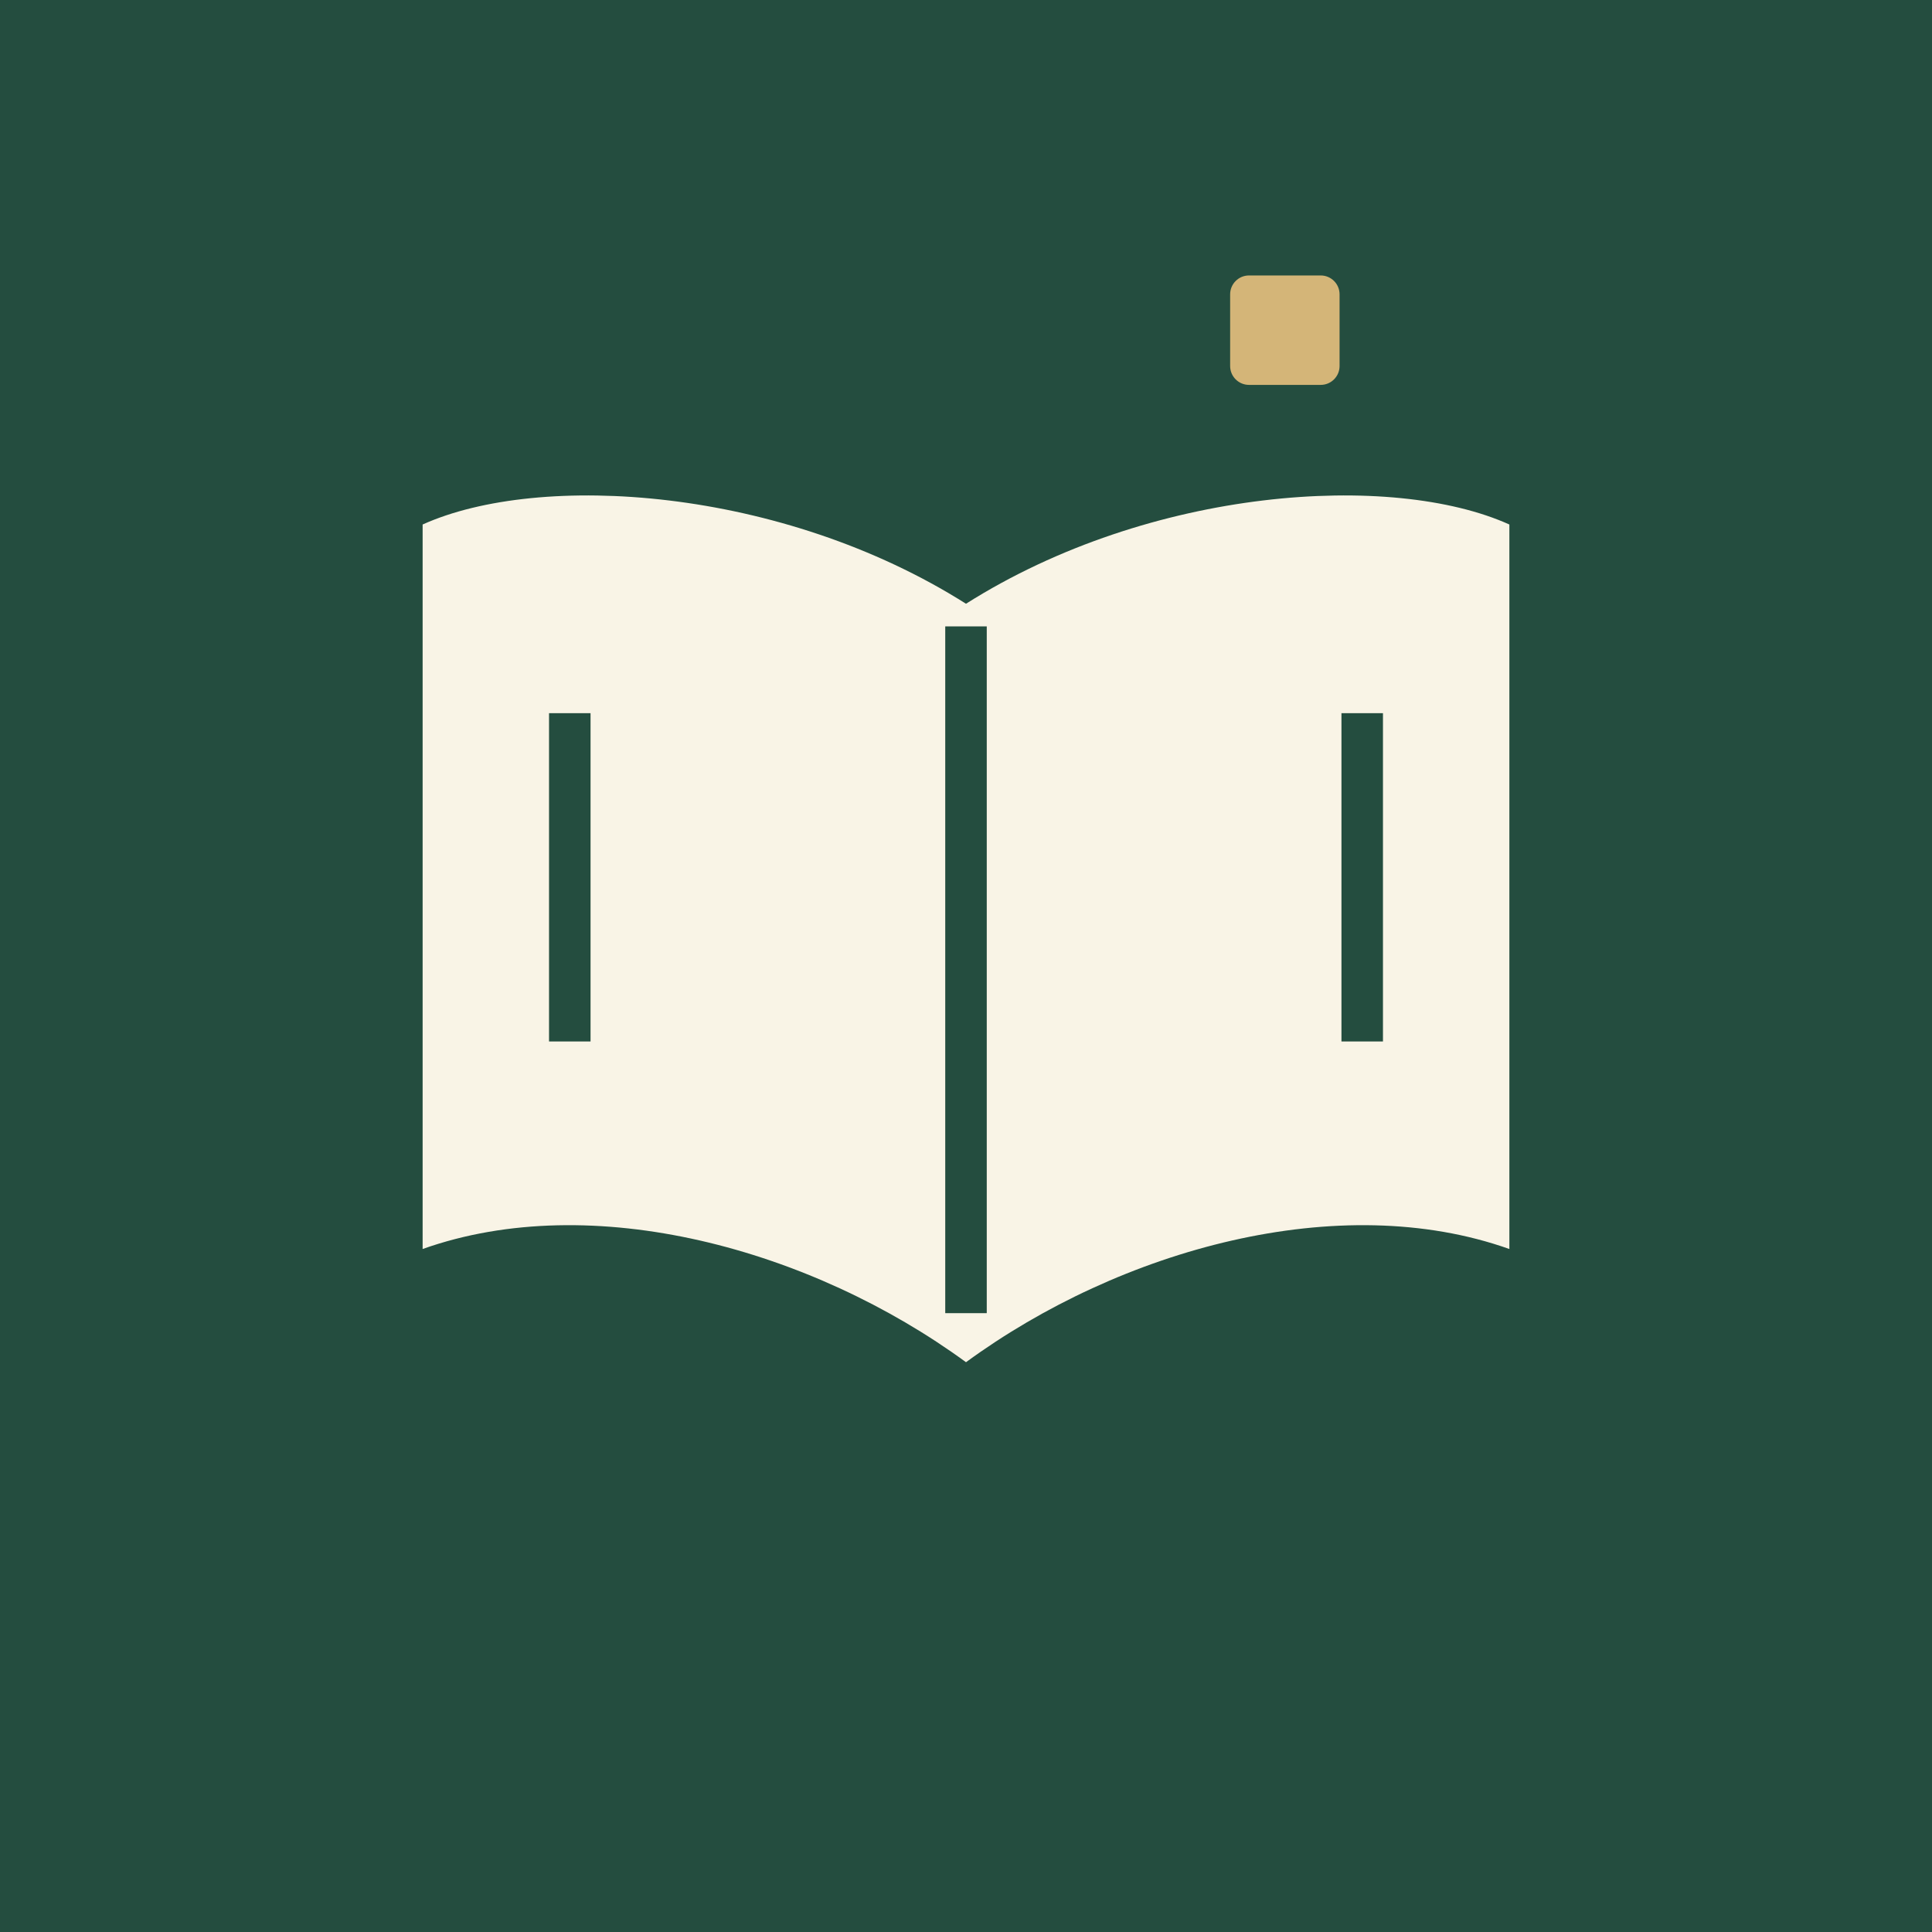
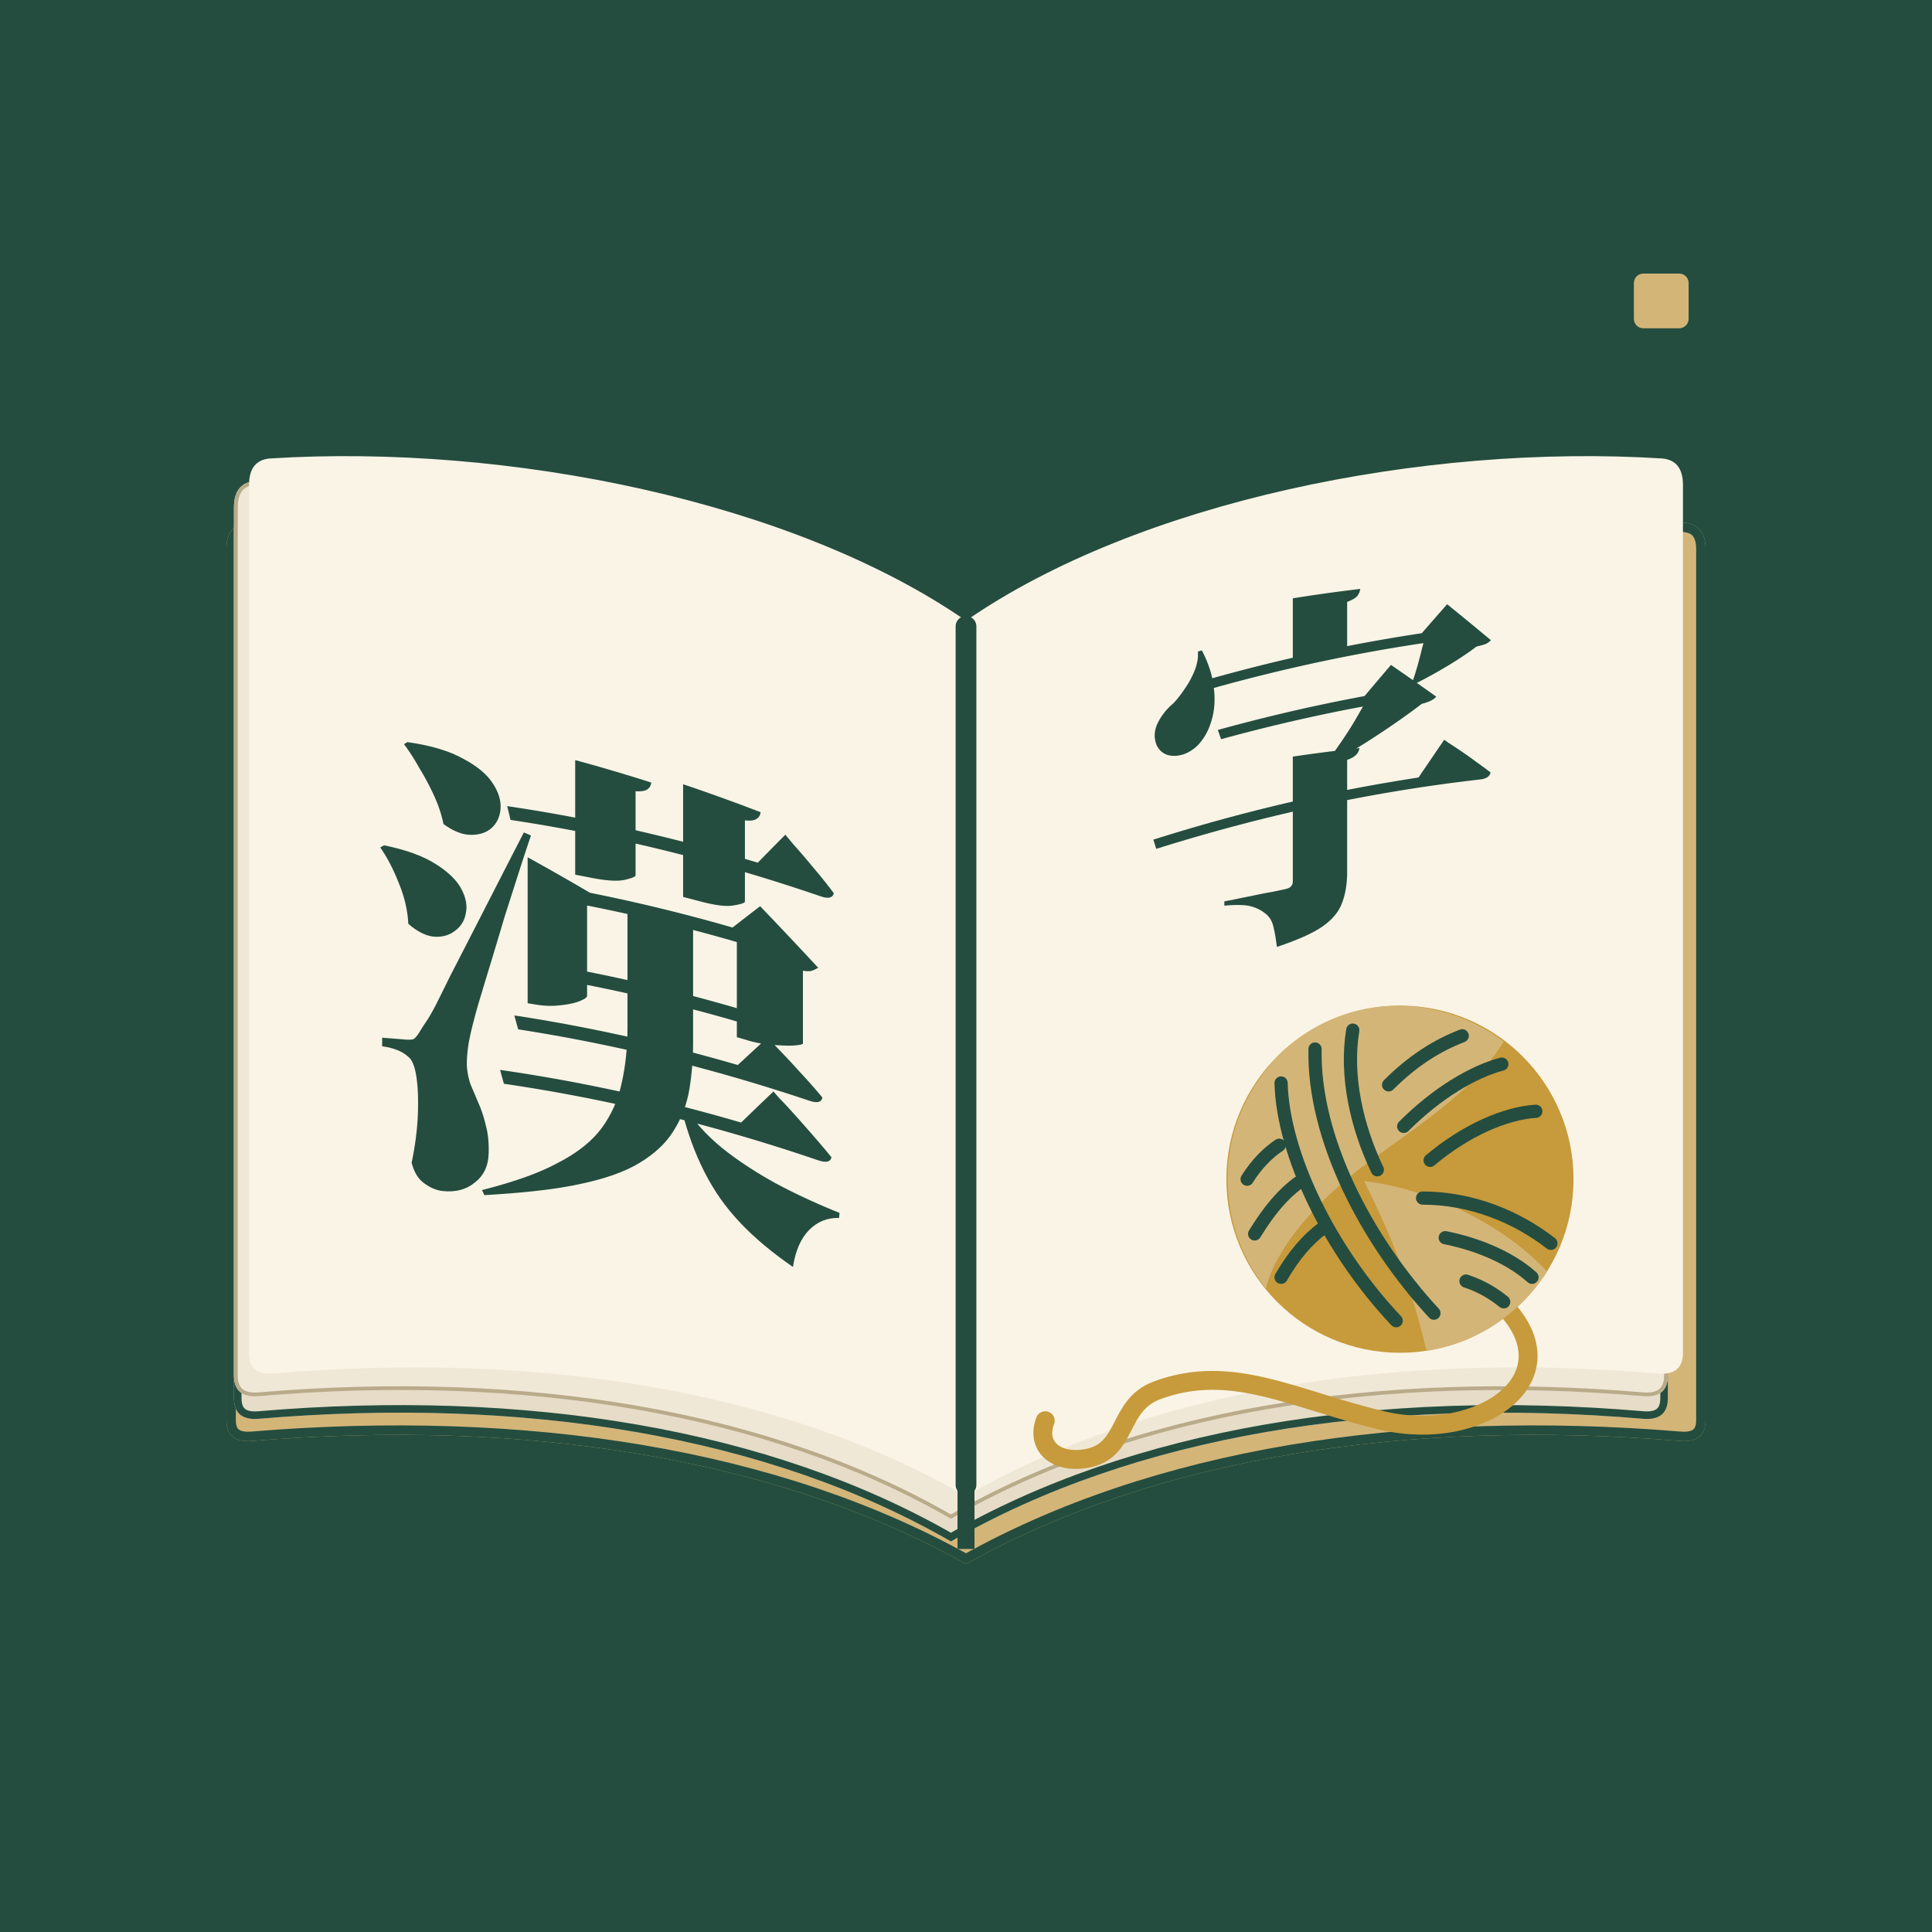
- <svg xmlns="http://www.w3.org/2000/svg" viewBox="0 0 512 512">
-   <path fill="#244D3F" d="M0 0h512v512H0z" />
-   <g fill="#F9F4E6">
-     <path d="M256 160C207 129 143 125 112 139L112 331C157 315 215 331 256 361Z" />
-     <path d="M256 160C305 129 369 125 400 139L400 331C355 315 297 331 256 361Z" />
-   </g>
-   <path stroke="#244D3F" stroke-width="11" d="M256 166v182M151 189v87M361 189v87" />
-   <rect x="326" y="73" width="29" height="29" rx="5" fill="#D4B578" />
+ <svg xmlns="http://www.w3.org/2000/svg" xmlns:xlink="http://www.w3.org/1999/xlink" width="1024" height="1024" viewBox="0 0 1024 1024" fill="none">
+   <rect width="1024" height="1024" fill="#244D3F" />
+   <use xlink:href="#stroke0_3_522" fill="#D4B578" />
+   <mask id="stroke1_3_522" fill="white">
+     <use xlink:href="#stroke0_3_522" />
+   </mask>
+   <path d="M512 363.317C418.126 300.088 262.358 268.975 131.347 277.004C123.782 277.674 120 282.357 120 291.055V752.724C120 760.753 124.47 764.433 133.411 763.764C278.863 751.721 411.937 772.797 512 829C612.063 772.797 745.137 751.721 890.589 763.764C899.53 764.433 904 760.753 904 752.724V291.055C904 282.357 900.218 277.674 892.653 277.004C761.642 268.975 605.874 300.088 512 363.317Z" stroke-width="10" stroke-linejoin="round" stroke="#244D3F" mask="url(#stroke1_3_522)" />
+   <use xlink:href="#stroke2_3_522" fill="#E6DCC7" />
+   <mask id="stroke3_3_522" fill="white">
+     <use xlink:href="#stroke2_3_522" />
+   </mask>
+   <path d="M504 353C413 290 262 259 135 267C127.667 267.667 124 272.333 124 281V741C124 749 128.333 752.667 137 752C278 740 407 761 504 817C601 761 730 740 871 752C879.667 752.667 884 749 884 741V281C884 272.333 880.333 267.667 873 267C746 259 595 290 504 353Z" stroke-width="8" stroke-linejoin="round" stroke="#244D3F" mask="url(#stroke3_3_522)" />
+   <use xlink:href="#stroke4_3_522" fill="#F0E8D7" />
+   <mask id="stroke5_3_522" fill="white">
+     <use xlink:href="#stroke4_3_522" />
+   </mask>
+   <path d="M504 341C413 278 262 247 135 255C127.667 255.667 124 260.333 124 269V729C124 737 128.333 740.667 137 740C278 728 407 749 504 805C601 749 730 728 871 740C879.667 740.667 884 737 884 729V269C884 260.333 880.333 255.667 873 255C746 247 595 278 504 341Z" stroke-width="4" stroke="#B9AB8A" mask="url(#stroke5_3_522)" />
+   <path d="M512 329C421 266 270 235 143 243C135.667 243.667 132 248.333 132 257V717C132 725 136.333 728.667 145 728C286 716 415 737 512 793C609 737 738 716 879 728C887.667 728.667 892 725 892 717V257C892 248.333 888.333 243.667 881 243C754 235 603 266 512 329Z" fill="#F9F4E6" />
+   <path d="M512 332V787" stroke-width="11" stroke-linecap="round" stroke="#244D3F" />
+   <path d="M512 787V821" stroke-width="9" stroke="#244D3F" />
+   <path d="M797 692C834 730 785 765 733 753C686 742 653 722 613 737C592 745 598 769 576 773C559 776 549 766 554 753" stroke-width="10" stroke-linecap="round" stroke="#C79A3B" />
+   <path d="M742 717C792.81 717 834 675.81 834 625C834 574.19 792.81 533 742 533C691.19 533 650 574.19 650 625C650 675.81 691.19 717 742 717Z" fill="#C79A3B" />
+   <path d="M680 557C714 526 762 526 797 552C780 580 749 598 720 620C693 641 675 665 671 683C643 648 642 594 680 557Z" fill="#D4B578" />
+   <path d="M723 626C758 630 797 649 820 674C805 697 782 712 756 716C748 681 737 654 723 626Z" fill="#D4B578" />
+   <path d="M679 574C680 612 705 663 740 700M697 556C696 603 724 657 760 696M717 546C713 570 719 597 730 620" stroke-width="7" stroke-linecap="round" stroke="#244D3F" />
+   <path d="M736 575C749 562 762 554 775 549M744 597C762 579 781 568 796 564M758 615C777 599 798 590 814 589" stroke-width="7" stroke-linecap="round" stroke="#244D3F" />
+   <path d="M754 635C780 635 804 645 822 659M766 656C786 660 802 668 812 677M777 679C786 682 792 686 797 690" stroke-width="7" stroke-linecap="round" stroke="#244D3F" />
+   <path d="M661 625C666 617 672 611 678 607M665 654C673 641 680 633 688 627M679 677C686 665 693 657 701 651" stroke-width="7" stroke-linecap="round" stroke="#244D3F" />
+   <rect x="866" y="145" width="29" height="29" rx="5" fill="#D4B578" />
+   <path d="M214.396 550.95L215.128 551.004L215.814 551.039L216.451 551.055L217.042 551.052L217.585 551.029L218.082 550.986L218.53 550.924L218.932 550.842L219.322 550.637L219.735 550.331L220.172 549.926L220.633 549.421L221.117 548.816L221.625 548.111L222.157 547.306L222.712 546.402L223.153 545.691L223.594 544.989L224.035 544.295L224.476 543.609L224.917 542.931L225.358 542.261L225.799 541.599L226.24 540.946L226.697 540.255L227.185 539.48L227.705 538.623L228.256 537.682L228.839 536.658L229.453 535.551L230.099 534.361L230.776 533.088L231.508 531.629L232.32 530.006L233.209 528.218L234.178 526.266L235.225 524.151L236.352 521.873L237.556 519.431L238.84 516.827L240.119 514.353L241.491 511.693L242.956 508.847L244.515 505.815L246.167 502.599L247.912 499.198L249.751 495.613L251.683 491.846L253.708 487.895L255.067 485.244L256.48 482.486L257.947 479.622L259.468 476.653L261.043 473.578L262.672 470.398L264.355 467.112L266.092 463.723L267.883 460.229L269.728 456.631L271.627 452.929L273.58 449.125L275.587 445.217L277.648 441.208L279.538 442.013L281.428 442.823L280.664 445.065L279.885 447.377L279.089 449.757L278.278 452.207L277.451 454.725L276.609 457.313L275.75 459.97L274.876 462.697L273.99 465.469L273.096 468.265L272.195 471.085L271.285 473.927L270.368 476.794L269.442 479.683L268.509 482.596L267.568 485.533L266.69 488.476L265.82 491.389L264.957 494.273L264.103 497.127L263.256 499.952L262.418 502.748L261.587 505.513L260.764 508.249L259.957 510.874L259.173 513.432L258.413 515.923L257.677 518.347L256.964 520.704L256.275 522.994L255.61 525.217L254.968 527.373L254.362 529.368L253.803 531.236L253.291 532.976L252.826 534.589L252.409 536.075L252.039 537.433L251.716 538.663L251.44 539.766L251.007 541.353L250.59 542.949L250.188 544.556L249.802 546.173L249.432 547.8L249.078 549.437L248.739 551.084L248.416 552.741L248.18 554.326L247.975 555.867L247.802 557.366L247.66 558.821L247.55 560.233L247.471 561.601L247.424 562.926L247.408 564.208L247.495 565.593L247.629 566.96L247.81 568.309L248.038 569.641L248.314 570.955L248.637 572.251L249.007 573.529L249.424 574.791L249.932 575.996L250.448 577.219L250.971 578.459L251.503 579.716L252.042 580.99L252.59 582.281L253.145 583.59L253.708 584.915L254.263 586.208L254.795 587.546L255.303 588.928L255.787 590.355L256.248 591.826L256.685 593.341L257.098 594.901L257.488 596.505L257.898 598.112L258.244 599.789L258.528 601.536L258.748 603.354L258.906 605.242L259 607.2L259.032 609.228L259 611.326L258.831 613.764L258.449 616.055L257.854 618.199L257.047 620.197L256.027 622.048L254.795 623.755L253.35 625.318L251.692 626.738L249.936 628.051L248.07 629.148L246.093 630.031L244.006 630.701L241.809 631.159L239.502 631.405L237.084 631.44L234.556 631.265L233.359 631.089L232.162 630.82L230.965 630.459L229.768 630.004L228.571 629.457L227.374 628.817L226.177 628.084L224.98 627.259L223.826 626.38L222.759 625.361L221.779 624.202L220.885 622.902L220.078 621.462L219.357 619.881L218.723 618.158L218.176 616.294L218.834 612.978L219.42 609.712L219.936 606.494L220.381 603.326L220.755 600.206L221.058 597.136L221.291 594.113L221.452 591.14L221.55 588.184L221.594 585.341L221.582 582.611L221.515 579.995L221.393 577.491L221.216 575.1L220.983 572.823L220.696 570.658L220.35 568.646L219.94 566.825L219.468 565.195L218.932 563.757L218.334 562.51L217.672 561.455L216.948 560.592L216.16 559.921L215.514 559.377L214.837 558.862L214.128 558.377L213.388 557.921L212.616 557.495L211.813 557.098L210.978 556.731L210.112 556.394L209.277 556.088L208.411 555.804L207.513 555.541L206.584 555.301L205.623 555.084L204.631 554.888L203.607 554.716L202.552 554.566V552.298V550.03L202.587 550.032L202.694 550.04L202.871 550.052L203.119 550.07L203.438 550.093L203.828 550.121L204.288 550.154L204.82 550.193L205.454 550.24L206.096 550.288L206.745 550.337L207.403 550.387L208.068 550.438L208.742 550.49L209.423 550.543L210.112 550.598L210.84 550.656L211.514 550.711L212.132 550.761L212.695 550.808L213.203 550.85L213.656 550.887L214.053 550.921L214.396 550.95ZM215.908 393.327L220.507 394.048L224.854 394.887L228.949 395.84L232.792 396.905L236.383 398.077L239.722 399.354L242.809 400.732L245.644 402.208L248.314 403.701L250.779 405.24L253.039 406.821L255.094 408.445L256.945 410.109L258.591 411.812L260.032 413.554L261.268 415.331L262.323 417.058L263.221 418.772L263.961 420.472L264.544 422.157L264.969 423.829L265.237 425.486L265.347 427.128L265.3 428.755L265.115 430.276L264.812 431.725L264.39 433.101L263.851 434.406L263.193 435.64L262.418 436.802L261.524 437.894L260.512 438.914L259.402 439.777L258.213 440.521L256.945 441.145L255.598 441.65L254.173 442.037L252.669 442.306L251.086 442.457L249.424 442.491L247.766 442.386L246.069 442.107L244.333 441.654L242.557 441.026L240.742 440.224L238.887 439.248L236.993 438.099L235.06 436.776L234.65 434.904L234.178 433.026L233.642 431.142L233.044 429.251L232.383 427.354L231.658 425.45L230.871 423.541L230.02 421.626L229.126 419.72L228.209 417.835L227.268 415.973L226.303 414.133L225.315 412.316L224.303 410.521L223.267 408.748L222.208 406.998L221.2 405.231L220.192 403.52L219.184 401.865L218.176 400.267L217.168 398.725L216.16 397.239L215.152 395.81L214.144 394.436L215.026 393.881L215.908 393.327ZM203.56 448.041L207.848 448.975L211.892 450.005L215.691 451.127L219.247 452.338L222.558 453.636L225.626 455.017L228.449 456.478L231.028 458.019L233.446 459.616L235.659 461.238L237.667 462.881L239.47 464.546L241.069 466.229L242.462 467.932L243.652 469.651L244.636 471.387L245.443 473.055L246.101 474.698L246.609 476.315L246.967 477.907L247.176 479.472L247.235 481.011L247.144 482.523L246.904 484.01L246.593 485.452L246.164 486.817L245.616 488.105L244.951 489.317L244.167 490.451L243.266 491.509L242.246 492.492L241.108 493.399L239.942 494.214L238.714 494.905L237.423 495.472L236.068 495.917L234.651 496.239L233.17 496.438L231.627 496.515L230.02 496.47L228.374 496.216L226.713 495.79L225.035 495.192L223.342 494.423L221.633 493.483L219.909 492.371L218.168 491.089L216.412 489.635L216.223 486.972L215.908 484.299L215.467 481.615L214.9 478.921L214.207 476.216L213.388 473.501L212.443 470.777L211.372 468.043L210.281 465.357L209.151 462.763L207.982 460.262L206.773 457.855L205.525 455.54L204.237 453.319L202.91 451.192L201.544 449.159L202.552 448.6L203.56 448.041ZM272.608 538.199L276.556 538.811L280.504 539.441L284.452 540.089L288.4 540.756L292.348 541.44L296.296 542.143L300.244 542.864L304.192 543.603L308.14 544.361L312.088 545.137L316.036 545.931L319.984 546.743L323.932 547.573L327.88 548.422L331.828 549.288L335.776 550.173L339.724 551.077L343.672 551.998L347.62 552.938L351.568 553.896L355.516 554.872L359.464 555.866L363.412 556.879L367.36 557.909L371.308 558.958L375.256 560.025L379.204 561.111L383.152 562.214L387.1 563.336L391.048 564.476L393.316 562.367L395.584 560.265L397.852 558.168L400.12 556.077L402.388 553.992L404.656 551.913L406.924 549.841L406.999 549.923L407.223 550.17L407.597 550.581L408.121 551.157L408.794 551.898L409.617 552.805L410.59 553.878L411.712 555.117L413 556.433L414.342 557.824L415.74 559.29L417.193 560.831L418.701 562.447L420.264 564.139L421.883 565.908L423.556 567.752L425.237 569.562L426.879 571.356L428.482 573.132L430.045 574.889L431.569 576.628L433.053 578.348L434.498 580.05L435.904 581.732L435.632 582.584L435.195 583.253L434.593 583.74L433.825 584.045L432.892 584.168L431.793 584.11L430.529 583.872L429.1 583.454L425.139 582.134L421.178 580.833L417.217 579.55L413.256 578.285L409.295 577.038L405.334 575.81L401.374 574.6L397.413 573.409L393.452 572.235L389.491 571.08L385.53 569.944L381.569 568.826L377.608 567.726L373.647 566.644L369.686 565.581L365.725 564.536L361.764 563.51L357.803 562.502L353.842 561.512L349.882 560.54L345.921 559.587L341.96 558.652L337.999 557.736L334.038 556.838L330.077 555.958L326.116 555.096L322.155 554.253L318.194 553.428L314.233 552.622L310.272 551.834L306.311 551.064L302.35 550.312L298.39 549.579L294.429 548.864L290.468 548.168L286.507 547.49L282.546 546.83L278.585 546.189L274.624 545.565L273.616 541.882L272.608 538.199ZM265.048 567.067L269.041 567.65L273.033 568.252L277.026 568.873L281.019 569.513L285.011 570.171L289.004 570.847L292.996 571.543L296.989 572.256L300.982 572.989L304.974 573.74L308.967 574.51L312.96 575.298L316.952 576.105L320.945 576.931L324.937 577.775L328.93 578.638L332.923 579.52L336.915 580.42L340.908 581.339L344.901 582.277L348.893 583.233L352.886 584.207L356.878 585.201L360.871 586.213L364.864 587.243L368.856 588.293L372.849 589.361L376.842 590.447L380.834 591.552L384.827 592.676L388.819 593.819L392.812 594.98L395.26 592.605L397.708 590.237L400.156 587.876L402.604 585.522L405.052 583.175L407.5 580.835L409.948 578.502L409.995 578.556L410.137 578.719L410.373 578.99L410.704 579.369L411.129 579.857L411.649 580.454L412.263 581.16L412.972 581.975L413.815 582.833L414.705 583.754L415.642 584.738L416.626 585.786L417.658 586.897L418.737 588.072L419.863 589.311L421.036 590.615L422.241 591.961L423.462 593.33L424.698 594.722L425.95 596.137L427.218 597.575L428.502 599.035L429.801 600.519L431.116 602.025L432.423 603.531L433.699 605.012L434.943 606.469L436.156 607.901L437.337 609.308L438.487 610.69L439.605 612.047L440.692 613.378L440.416 614.227L439.968 614.89L439.345 615.366L438.55 615.657L437.581 615.763L436.44 615.685L435.124 615.422L433.636 614.976L429.67 613.634L425.704 612.31L421.738 611.004L417.772 609.716L413.806 608.447L409.84 607.197L405.874 605.964L401.908 604.75L397.942 603.555L393.976 602.378L390.01 601.219L386.044 600.078L382.078 598.956L378.112 597.853L374.146 596.768L370.18 595.701L366.214 594.652L362.248 593.622L358.282 592.61L354.316 591.617L350.35 590.642L346.384 589.686L342.418 588.747L338.452 587.828L334.486 586.926L330.52 586.043L326.554 585.179L322.588 584.332L318.622 583.505L314.656 582.695L310.69 581.904L306.724 581.131L302.758 580.377L298.792 579.641L294.826 578.923L290.86 578.224L286.894 577.543L282.928 576.881L278.962 576.237L274.996 575.611L271.03 575.004L267.064 574.415L266.056 570.74L265.048 567.067ZM300.58 512.938L304.435 513.662L308.289 514.402L312.144 515.16L315.999 515.935L319.853 516.728L323.708 517.537L327.563 518.365L331.417 519.209L335.272 520.071L339.127 520.951L342.981 521.848L346.836 522.762L350.691 523.693L354.545 524.642L358.4 525.608L362.255 526.592L366.109 527.593L369.964 528.611L373.819 529.647L377.673 530.7L381.528 531.77L385.383 532.858L389.237 533.963L393.092 535.086L396.947 536.226L400.801 537.383L404.656 538.557V542.085V545.613L400.801 544.439L396.947 543.282L393.092 542.142L389.237 541.019L385.383 539.914L381.528 538.826L377.673 537.756L373.819 536.703L369.964 535.667L366.109 534.649L362.255 533.648L358.4 532.664L354.545 531.698L350.691 530.749L346.836 529.818L342.981 528.904L339.127 528.007L335.272 527.127L331.417 526.265L327.563 525.421L323.708 524.594L319.853 523.784L315.999 522.991L312.144 522.216L308.289 521.458L304.435 520.718L300.58 519.994V516.466V512.938ZM390.544 492.258L389.41 491.929L388.276 491.602L390.712 489.703L393.148 487.81L395.584 485.925L398.02 484.046L400.456 482.174L402.892 480.31L405.966 483.521L409.041 486.743L412.115 489.976L415.19 493.22L418.264 496.475L421.338 499.741L424.413 503.018L427.487 506.307L430.562 509.606L433.636 512.916L433.368 513.085L433.069 513.259L432.738 513.438L432.376 513.622L431.982 513.811L431.557 514.006L431.1 514.206L430.612 514.411L430.147 514.558L429.636 514.665L429.076 514.733L428.47 514.762L427.816 514.752L427.116 514.703L426.367 514.616L425.572 514.49V518.345V522.201V526.057V529.912V533.768V537.623V541.479V545.335V549.19V553.046L425.493 553.228L425.257 553.398L424.863 553.555L424.312 553.7L423.603 553.833L422.737 553.954L421.713 554.062L420.532 554.162L419.304 554.2L418.012 554.212L416.658 554.197L415.24 554.157L413.76 554.091L412.216 554L410.61 553.884L408.94 553.743L407.318 553.593L405.727 553.408L404.168 553.189L402.64 552.935L401.144 552.646L399.679 552.322L398.246 551.962L396.844 551.567L393.694 550.635L390.544 549.714V545.883V542.053V538.223V534.392V530.562V526.731V522.901V519.071V515.24V511.41V507.579V503.749V499.919V496.088V492.258ZM332.584 477.385L336.448 478.254L340.312 479.141L344.176 480.045L348.04 480.967L351.904 481.906L355.768 482.863L359.632 483.837L363.496 484.828L367.36 485.837V489.766V493.694V497.622V501.55V505.479V509.407V513.335V517.263V521.191V525.12V529.048V532.976V536.904V540.833V544.761V548.689V552.617L367.328 555.818L367.234 558.994L367.076 562.146L366.856 565.274L366.573 568.377L366.226 571.456L365.817 574.51L365.344 577.541L364.773 580.467L364.068 583.335L363.23 586.146L362.257 588.9L361.151 591.596L359.91 594.236L358.536 596.821L357.028 599.35L355.422 601.764L353.626 604.093L351.642 606.341L349.468 608.509L347.106 610.597L344.554 612.608L341.814 614.542L338.884 616.403L336.384 617.827L333.723 619.182L330.901 620.47L327.917 621.691L324.772 622.848L321.466 623.943L317.998 624.976L314.369 625.951L310.579 626.869L306.628 627.733L303.506 628.365L300.264 628.959L296.903 629.518L293.423 630.042L289.823 630.532L286.104 630.991L282.266 631.419L278.309 631.819L274.232 632.191L270.036 632.539L265.721 632.863L261.286 633.165L256.732 633.447L256.102 632.103L255.472 630.759L259.522 629.701L263.438 628.626L267.222 627.531L270.872 626.416L274.39 625.278L277.774 624.117L281.026 622.929L284.144 621.714L287.13 620.471L289.982 619.197L292.702 617.892L295.288 616.554L298.614 614.782L301.759 612.947L304.724 611.045L307.508 609.074L310.112 607.034L312.536 604.922L314.779 602.737L316.842 600.477L318.724 598.142L320.657 595.369L322.425 592.52L324.028 589.591L325.465 586.582L326.737 583.493L327.843 580.323L328.784 577.071L329.56 573.736L330.269 570.336L330.883 566.861L331.403 563.31L331.828 559.683L332.159 555.981L332.395 552.202L332.537 548.347L332.584 544.417V540.473V536.53V532.587V528.644V524.701V520.758V516.815V512.872V508.929V504.986V501.043V497.1V493.157V489.214V485.271V481.328V477.385ZM363.328 586.845L365.12 589.661L367.092 592.442L369.246 595.188L371.581 597.903L374.097 600.586L376.794 603.239L379.673 605.865L382.732 608.464L385.937 610.967L389.253 613.426L392.678 615.845L396.214 618.223L399.86 620.562L403.617 622.864L407.483 625.13L411.46 627.361L415.109 629.268L418.777 631.128L422.464 632.941L426.169 634.708L429.893 636.429L433.636 638.104L437.397 639.734L441.177 641.318L444.976 642.857L444.85 644.198L444.724 645.54L442.436 645.58L440.235 645.837L438.121 646.312L436.093 647.002L434.152 647.908L432.297 649.029L430.529 650.365L428.848 651.914L427.281 653.669L425.856 655.625L424.572 657.779L423.43 660.132L422.43 662.682L421.572 665.428L420.855 668.372L420.28 671.512L416.201 668.638L412.279 665.741L408.515 662.82L404.908 659.875L401.459 656.9L398.167 653.896L395.033 650.859L392.056 647.79L389.237 644.686L386.575 641.544L384.071 638.364L381.724 635.145L379.502 631.844L377.37 628.42L375.33 624.873L373.38 621.2L371.522 617.403L369.754 613.479L368.078 609.43L366.492 605.253L364.998 600.949L363.594 596.518L362.282 591.958L361.06 587.269L362.194 587.056L363.328 586.845ZM279.664 454.382L283.332 456.408L287 458.449L290.668 460.507L294.336 462.58L298.004 464.669L301.672 466.773L305.34 468.894L309.008 471.03L312.676 473.182L316.628 473.979L320.58 474.795L324.531 475.629L328.483 476.481L332.435 477.351L336.387 478.24L340.339 479.147L344.291 480.072L348.242 481.016L352.194 481.977L356.146 482.957L360.098 483.955L364.05 484.972L368.001 486.007L371.953 487.059L375.905 488.131L379.857 489.22L383.809 490.328L387.761 491.454L391.712 492.598L395.664 493.76L399.616 494.941V498.469V501.997L395.77 500.848L391.925 499.716L388.079 498.601L384.233 497.504L380.387 496.424L376.542 495.361L372.696 494.315L368.85 493.287L365.004 492.276L361.159 491.282L357.313 490.306L353.467 489.347L349.621 488.405L345.776 487.481L341.93 486.573L338.084 485.683L334.238 484.811L330.393 483.955L326.547 483.117L322.701 482.296L318.855 481.493L315.01 480.706L311.164 479.938V483.928V487.918V491.908V495.898V499.888V503.878V507.868V511.858V515.848V519.838V523.828V527.818L311.097 528.139L310.896 528.473L310.562 528.821L310.093 529.181L309.491 529.555L308.754 529.943L307.884 530.345L306.88 530.761L305.837 531.12L304.722 531.451L303.537 531.754L302.281 532.029L300.954 532.278L299.556 532.5L298.088 532.695L296.548 532.865L295.028 533.005L293.493 533.09L291.941 533.12L290.374 533.095L288.791 533.015L287.193 532.88L285.578 532.69L283.948 532.446L281.806 532.093L279.664 531.746V527.877V524.009V520.141V516.273V512.405V508.536V504.668V500.8V496.932V493.064V489.195V485.327V481.459V477.591V473.723V469.854V465.986V462.118V458.25V454.382ZM268.828 427.255L272.432 427.796L276.035 428.353L279.639 428.925L283.242 429.513L286.846 430.115L290.45 430.733L294.053 431.366L297.657 432.014L301.26 432.677L304.864 433.355V429.544V425.732V421.921V418.109V414.298V410.486V406.675V402.863L308.529 403.866L312.195 404.886L315.86 405.92L319.526 406.971L323.191 408.037L326.857 409.119L330.522 410.216L334.188 411.33L337.853 412.459L341.519 413.603L345.184 414.764L345.093 415.361L344.948 415.921L344.747 416.444L344.491 416.931L344.18 417.381L343.814 417.794L343.392 418.171L342.916 418.512L342.436 418.766L341.876 418.978L341.239 419.148L340.522 419.276L339.727 419.364L338.853 419.41L337.9 419.416L336.868 419.381V422.825V426.269V429.713V433.157V436.601V440.045L340.468 440.873L344.068 441.716L347.668 442.573L351.268 443.446L354.868 444.334L358.468 445.238L362.068 446.156V442.344V438.533V434.721V430.91V427.098V423.287V419.475V415.664L365.802 416.93L369.536 418.213L373.271 419.512L377.005 420.827L380.739 422.159L384.473 423.507L388.207 424.871L391.941 426.251L395.676 427.648L399.41 429.061L403.144 430.491L403.053 431.081L402.908 431.631L402.707 432.141L402.451 432.61L402.14 433.039L401.774 433.428L401.352 433.777L400.876 434.085L400.396 434.365L399.837 434.591L399.199 434.761L398.482 434.876L397.687 434.938L396.813 434.945L395.86 434.898L394.828 434.797V438.199V441.601V445.003V448.405V451.807V455.209L398.23 456.221L401.632 457.247L403.72 455.111L405.808 452.98L407.896 450.854L409.984 448.734L412.072 446.618L414.16 444.508L416.248 442.402L416.315 442.483L416.516 442.725L416.85 443.127L417.319 443.691L417.921 444.417L418.658 445.304L419.528 446.354L420.532 447.566L421.69 448.853L422.895 450.213L424.147 451.645L425.446 453.149L426.793 454.726L428.187 456.377L429.628 458.1L431.116 459.897L432.608 461.659L434.061 463.402L435.475 465.126L436.849 466.831L438.184 468.516L439.479 470.182L440.735 471.829L441.952 473.455L441.625 474.286L441.149 474.938L440.523 475.412L439.747 475.709L438.822 475.829L437.747 475.771L436.522 475.538L435.148 475.129L431.483 473.881L427.817 472.649L424.152 471.432L420.486 470.231L416.821 469.046L413.155 467.877L409.49 466.723L405.824 465.585L402.159 464.463L398.493 463.356L394.828 462.265V466.171V470.077V473.983V477.889L394.734 478.141L394.45 478.392L393.978 478.642L393.316 478.892L392.466 479.143L391.426 479.395L390.198 479.648L388.78 479.903L387.229 480.107L385.473 480.168L383.512 480.089L381.346 479.87L378.976 479.514L376.401 479.021L373.621 478.394L370.636 477.634L367.78 476.876L364.924 476.127L362.068 475.388V471.692V467.996V464.3V460.604V456.908V453.212L358.468 452.294L354.868 451.39L351.268 450.502L347.668 449.629L344.068 448.772L340.468 447.929L336.868 447.101V450.478V453.855V457.232V460.609V463.985L336.774 464.244L336.49 464.514L336.018 464.796L335.356 465.091L334.506 465.4L333.466 465.722L332.238 466.058L330.82 466.409L329.217 466.648L327.434 466.771L325.469 466.781L323.323 466.678L320.996 466.463L318.488 466.139L315.798 465.707L312.928 465.168L310.24 464.635L307.552 464.111L304.864 463.595V459.731V455.867V452.003V448.139V444.275V440.411L301.056 439.695L297.248 438.995L293.44 438.313L289.632 437.647L285.824 436.999L282.016 436.367L278.208 435.753L274.4 435.155L270.592 434.574L269.71 430.914L268.828 427.255Z" fill="#244D3F" />
+   <path d="M645.472 386.888L649.362 385.821L653.252 384.772L657.142 383.741L661.032 382.728L664.922 381.732L668.813 380.754L672.703 379.794L676.593 378.851L680.483 377.926L684.373 377.018L688.263 376.129L692.153 375.257L696.043 374.402L699.933 373.566L703.823 372.747L707.713 371.946L711.603 371.162L715.494 370.396L719.384 369.648L723.274 368.918L727.164 368.205L731.054 367.51L734.944 366.832V369.52V372.208L730.956 372.903L726.967 373.616L722.979 374.348L718.991 375.099L715.002 375.868L711.014 376.656L707.025 377.462L703.037 378.287L699.049 379.131L695.06 379.993L691.072 380.873L687.084 381.773L683.095 382.69L679.107 383.627L675.119 384.582L671.13 385.556L667.142 386.548L663.153 387.559L659.165 388.588L655.177 389.636L651.188 390.703L647.2 391.788L646.336 389.337L645.472 386.888ZM611.296 445.018L615.2 443.792L619.104 442.583L623.008 441.393L626.912 440.22L630.816 439.065L634.72 437.928L638.624 436.808L642.528 435.707L646.432 434.623L650.336 433.557L654.24 432.509L658.144 431.479L662.048 430.466L665.952 429.471L669.856 428.495L673.76 427.536L677.664 426.594L681.568 425.671L685.472 424.765L689.376 423.877L693.28 423.007L697.184 422.155L701.088 421.321L704.992 420.504L708.896 419.706L712.8 418.925L716.704 418.162L720.608 417.416L724.512 416.689L728.416 415.979L732.32 415.287L736.224 414.613L740.128 413.957L744.032 413.319L747.936 412.698L751.84 412.095L754.112 408.745L756.384 405.4L758.656 402.061L760.928 398.729L763.2 395.402L765.472 392.082L765.511 392.11L765.628 392.193L765.823 392.331L766.096 392.525L766.447 392.775L766.876 393.08L767.383 393.441L767.968 393.858L768.613 394.27L769.3 394.713L770.029 395.188L770.8 395.693L771.613 396.23L772.468 396.798L773.365 397.398L774.304 398.029L775.27 398.685L776.248 399.358L777.238 400.05L778.24 400.758L779.254 401.485L780.28 402.229L781.318 402.992L782.368 403.772L783.412 404.509L784.432 405.238L785.428 405.959L786.4 406.672L787.348 407.376L788.272 408.073L789.172 408.761L790.048 409.44L789.796 410.187L789.424 410.851L788.932 411.433L788.32 411.931L787.588 412.348L786.736 412.682L785.764 412.935L784.672 413.107L780.676 413.571L776.679 414.053L772.683 414.554L768.687 415.074L764.691 415.613L760.694 416.17L756.698 416.746L752.702 417.341L748.705 417.954L744.709 418.586L740.713 419.236L736.717 419.905L732.72 420.593L728.724 421.3L724.728 422.025L720.732 422.769L716.735 423.532L712.739 424.313L708.743 425.113L704.746 425.931L700.75 426.768L696.754 427.624L692.758 428.499L688.761 429.392L684.765 430.304L680.769 431.234L676.772 432.184L672.776 433.152L668.78 434.138L664.784 435.143L660.787 436.167L656.791 437.21L652.795 438.271L648.799 439.351L644.802 440.449L640.806 441.566L636.81 442.702L632.813 443.857L628.817 445.03L624.821 446.222L620.825 447.432L616.828 448.662L612.832 449.909L612.064 447.463L611.296 445.018ZM685.216 401.016L689.141 400.442L693.067 399.887L696.992 399.349L700.917 398.829L704.843 398.327L708.768 397.844L712.693 397.378L716.619 396.93L720.544 396.5L720.316 397.545L719.92 398.514L719.356 399.407L718.624 400.225L717.724 400.967L716.656 401.635L715.42 402.229L714.016 402.749V406.717V410.685V414.653V418.621V422.589V426.557V430.525V434.493V438.461V442.429V446.397V450.365V454.333V458.301V462.269L713.974 464.539L713.848 466.742L713.638 468.877L713.344 470.945L712.966 472.946L712.504 474.879L711.958 476.746L711.328 478.545L710.62 480.277L709.744 481.959L708.7 483.591L707.488 485.176L706.108 486.712L704.56 488.202L702.844 489.645L700.96 491.044L698.86 492.415L696.496 493.776L693.868 495.13L690.976 496.479L687.82 497.825L684.4 499.172L680.716 500.523L676.768 501.881L676.57 500.278L676.36 498.739L676.138 497.262L675.904 495.848L675.658 494.498L675.4 493.21L675.13 491.985L674.848 490.823L674.527 489.728L674.14 488.703L673.687 487.748L673.168 486.864L672.583 486.05L671.932 485.306L671.215 484.634L670.432 484.032L669.643 483.426L668.812 482.862L667.939 482.339L667.024 481.857L666.067 481.417L665.068 481.019L664.027 480.663L662.944 480.348L661.759 480.085L660.412 479.884L658.903 479.745L657.232 479.67L655.399 479.658L653.404 479.712L651.247 479.832L648.928 480.019V478.867V477.715L648.994 477.703L649.192 477.668L649.522 477.608L649.984 477.524L650.578 477.418L651.304 477.288L652.162 477.135L653.152 476.959L654.232 476.722L655.36 476.48L656.536 476.232L657.76 475.979L659.032 475.722L660.352 475.46L661.72 475.194L663.136 474.923L664.612 474.598L666.064 474.287L667.492 473.991L668.896 473.709L670.276 473.442L671.632 473.188L672.964 472.949L674.272 472.723L675.514 472.467L676.648 472.234L677.674 472.021L678.592 471.829L679.402 471.658L680.104 471.507L680.698 471.376L681.184 471.265L681.736 471.124L682.24 470.97L682.696 470.803L683.104 470.624L683.464 470.433L683.776 470.228L684.04 470.011L684.256 469.781L684.481 469.522L684.676 469.24L684.841 468.935L684.976 468.607L685.081 468.256L685.156 467.882L685.201 467.485L685.216 467.064V463.179V459.294V455.409V451.523V447.638V443.753V439.868V435.983V432.097V428.212V424.327V420.442V416.557V412.672V408.786V404.901V401.016ZM635.296 361.537L639.192 360.423L643.089 359.326L646.985 358.247L650.882 357.185L654.778 356.142L658.675 355.116L662.571 354.108L666.468 353.117L670.364 352.145L674.261 351.19L678.157 350.253L682.054 349.333L685.95 348.432L689.847 347.548L693.743 346.681L697.64 345.833L701.536 345.002L705.432 344.189L709.329 343.394L713.225 342.617L717.122 341.857L721.018 341.115L724.915 340.391L728.811 339.684L732.708 338.996L736.604 338.325L740.501 337.671L744.397 337.036L748.294 336.418L752.19 335.818L756.087 335.236L759.983 334.671L763.88 334.124L767.776 333.595V336.283V338.971L763.88 339.5L759.983 340.047L756.087 340.612L752.19 341.194L748.294 341.794L744.397 342.412L740.501 343.047L736.604 343.701L732.708 344.372L728.811 345.06L724.915 345.767L721.018 346.491L717.122 347.233L713.225 347.993L709.329 348.77L705.432 349.565L701.536 350.378L697.64 351.209L693.743 352.057L689.847 352.924L685.95 353.808L682.054 354.709L678.157 355.629L674.261 356.566L670.364 357.521L666.468 358.493L662.571 359.484L658.675 360.492L654.778 361.518L650.882 362.561L646.985 363.623L643.089 364.702L639.192 365.799L635.296 366.913V364.225V361.537ZM685.216 317.112L689.184 316.486L693.152 315.878L697.12 315.289L701.088 314.718L705.056 314.166L709.024 313.632L712.992 313.116L716.96 312.619L720.928 312.14L720.862 312.626L720.76 313.108L720.622 313.584L720.448 314.054L720.238 314.52L719.992 314.981L719.71 315.436L719.392 315.887L719.014 316.285L718.552 316.683L718.006 317.078L717.376 317.472L716.662 317.865L715.864 318.256L714.982 318.647L714.016 319.037V322.877V326.717V330.557V334.397V338.237V342.077V345.917L710.416 346.631L706.816 347.361L703.216 348.106L699.616 348.865L696.016 349.64L692.416 350.43L688.816 351.236L685.216 352.056V348.173V344.291V340.408V336.525V332.643V328.76V324.877V320.995V317.112ZM634.912 345.328L635.968 345.024L637.024 344.721L638.299 347.3L639.436 349.854L640.435 352.382L641.296 354.884L642.019 357.36L642.604 359.809L643.051 362.231L643.36 364.626L643.594 366.922L643.72 369.17L643.738 371.37L643.648 373.522L643.45 375.626L643.144 377.683L642.73 379.691L642.208 381.652L641.641 383.491L640.996 385.257L640.273 386.949L639.472 388.567L638.593 390.113L637.636 391.586L636.601 392.986L635.488 394.314L634.651 395.192L633.772 396.01L632.851 396.77L631.888 397.471L630.883 398.113L629.836 398.697L628.747 399.223L627.616 399.69L626.473 400.04L625.348 400.308L624.241 400.493L623.152 400.597L622.081 400.619L621.028 400.558L619.993 400.416L618.976 400.191L618.001 399.834L617.092 399.392L616.249 398.864L615.472 398.251L614.761 397.552L614.116 396.766L613.537 395.895L613.024 394.937L612.529 393.485L612.196 392.03L612.025 390.572L612.016 389.11L612.169 387.646L612.484 386.179L612.961 384.709L613.6 383.236L614.359 381.783L615.196 380.373L616.111 379.005L617.104 377.68L618.175 376.398L619.324 375.16L620.551 373.965L621.856 372.814L622.579 372.043L623.308 371.222L624.043 370.352L624.784 369.433L625.531 368.465L626.284 367.447L627.043 366.381L627.808 365.265L628.606 364.101L629.368 362.919L630.094 361.718L630.784 360.498L631.438 359.259L632.056 358.002L632.638 356.725L633.184 355.429L633.673 354.087L634.084 352.768L634.417 351.471L634.672 350.198L634.849 348.946L634.948 347.718L634.969 346.512L634.912 345.328ZM755.68 335.296L754.624 335.452L753.568 335.61L756.256 332.523L758.944 329.444L761.632 326.374L764.32 323.312L767.008 320.258L769.912 322.609L772.816 324.969L775.72 327.34L778.624 329.72L781.528 332.11L784.432 334.51L787.336 336.92L790.24 339.339L789.901 339.655L789.556 339.953L789.205 340.234L788.848 340.498L788.485 340.744L788.116 340.974L787.741 341.186L787.36 341.381L786.949 341.523L786.484 341.67L785.965 341.825L785.392 341.985L784.765 342.152L784.084 342.326L783.349 342.506L782.56 342.693L780.973 343.893L779.284 345.12L777.493 346.375L775.6 347.659L773.605 348.971L771.508 350.313L769.309 351.686L767.008 353.09L764.725 354.432L762.484 355.726L760.285 356.972L758.128 358.17L756.013 359.319L753.94 360.418L751.909 361.469L749.92 362.469L749.248 361.997L748.576 361.526L748.912 360.55L749.248 359.549L749.584 358.525L749.92 357.477L750.256 356.406L750.592 355.31L750.928 354.19L751.264 353.047L751.597 351.844L751.924 350.642L752.245 349.442L752.56 348.242L752.869 347.043L753.172 345.846L753.469 344.649L753.76 343.453L754.084 342.274L754.384 341.14L754.66 340.052L754.912 339.009L755.14 338.013L755.344 337.061L755.524 336.156L755.68 335.296ZM725.536 368.501L724.384 368.712L723.232 368.925L726.035 365.607L728.838 362.297L731.642 358.997L734.445 355.705L737.248 352.423L740.248 354.489L743.248 356.565L746.248 358.652L749.248 360.749L752.248 362.857L755.248 364.976L758.248 367.104L761.248 369.244L760.708 369.824L760.048 370.374L759.268 370.893L758.368 371.383L757.348 371.843L756.208 372.274L754.948 372.676L753.568 373.05L750.886 375.086L748.12 377.137L745.27 379.205L742.336 381.29L739.318 383.393L736.216 385.515L733.03 387.656L729.76 389.819L726.502 391.95L723.256 394.013L720.022 396.008L716.8 397.935L713.59 399.794L710.392 401.584L707.206 403.306L704.032 404.96L702.784 405.22L701.536 405.482L702.643 404.212L703.756 402.881L704.875 401.491L706 400.04L707.131 398.531L708.268 396.961L709.411 395.332L710.56 393.643L711.745 391.918L712.9 390.201L714.025 388.491L715.12 386.789L716.185 385.094L717.22 383.406L718.225 381.725L719.2 380.051L720.181 378.359L721.108 376.738L721.981 375.188L722.8 373.71L723.565 372.302L724.276 370.964L724.933 369.697L725.536 368.501Z" fill="#244D3F" />
+   <defs>
+     <path id="stroke0_3_522" d="M512 363.317C418.126 300.088 262.358 268.975 131.347 277.004C123.782 277.674 120 282.357 120 291.055V752.724C120 760.753 124.47 764.433 133.411 763.764C278.863 751.721 411.937 772.797 512 829C612.063 772.797 745.137 751.721 890.589 763.764C899.53 764.433 904 760.753 904 752.724V291.055C904 282.357 900.218 277.674 892.653 277.004C761.642 268.975 605.874 300.088 512 363.317Z" />
+     <path id="stroke2_3_522" d="M504 353C413 290 262 259 135 267C127.667 267.667 124 272.333 124 281V741C124 749 128.333 752.667 137 752C278 740 407 761 504 817C601 761 730 740 871 752C879.667 752.667 884 749 884 741V281C884 272.333 880.333 267.667 873 267C746 259 595 290 504 353Z" />
+     <path id="stroke4_3_522" d="M504 341C413 278 262 247 135 255C127.667 255.667 124 260.333 124 269V729C124 737 128.333 740.667 137 740C278 728 407 749 504 805C601 749 730 728 871 740C879.667 740.667 884 737 884 729V269C884 260.333 880.333 255.667 873 255C746 247 595 278 504 341Z" />
+   </defs>
</svg>
